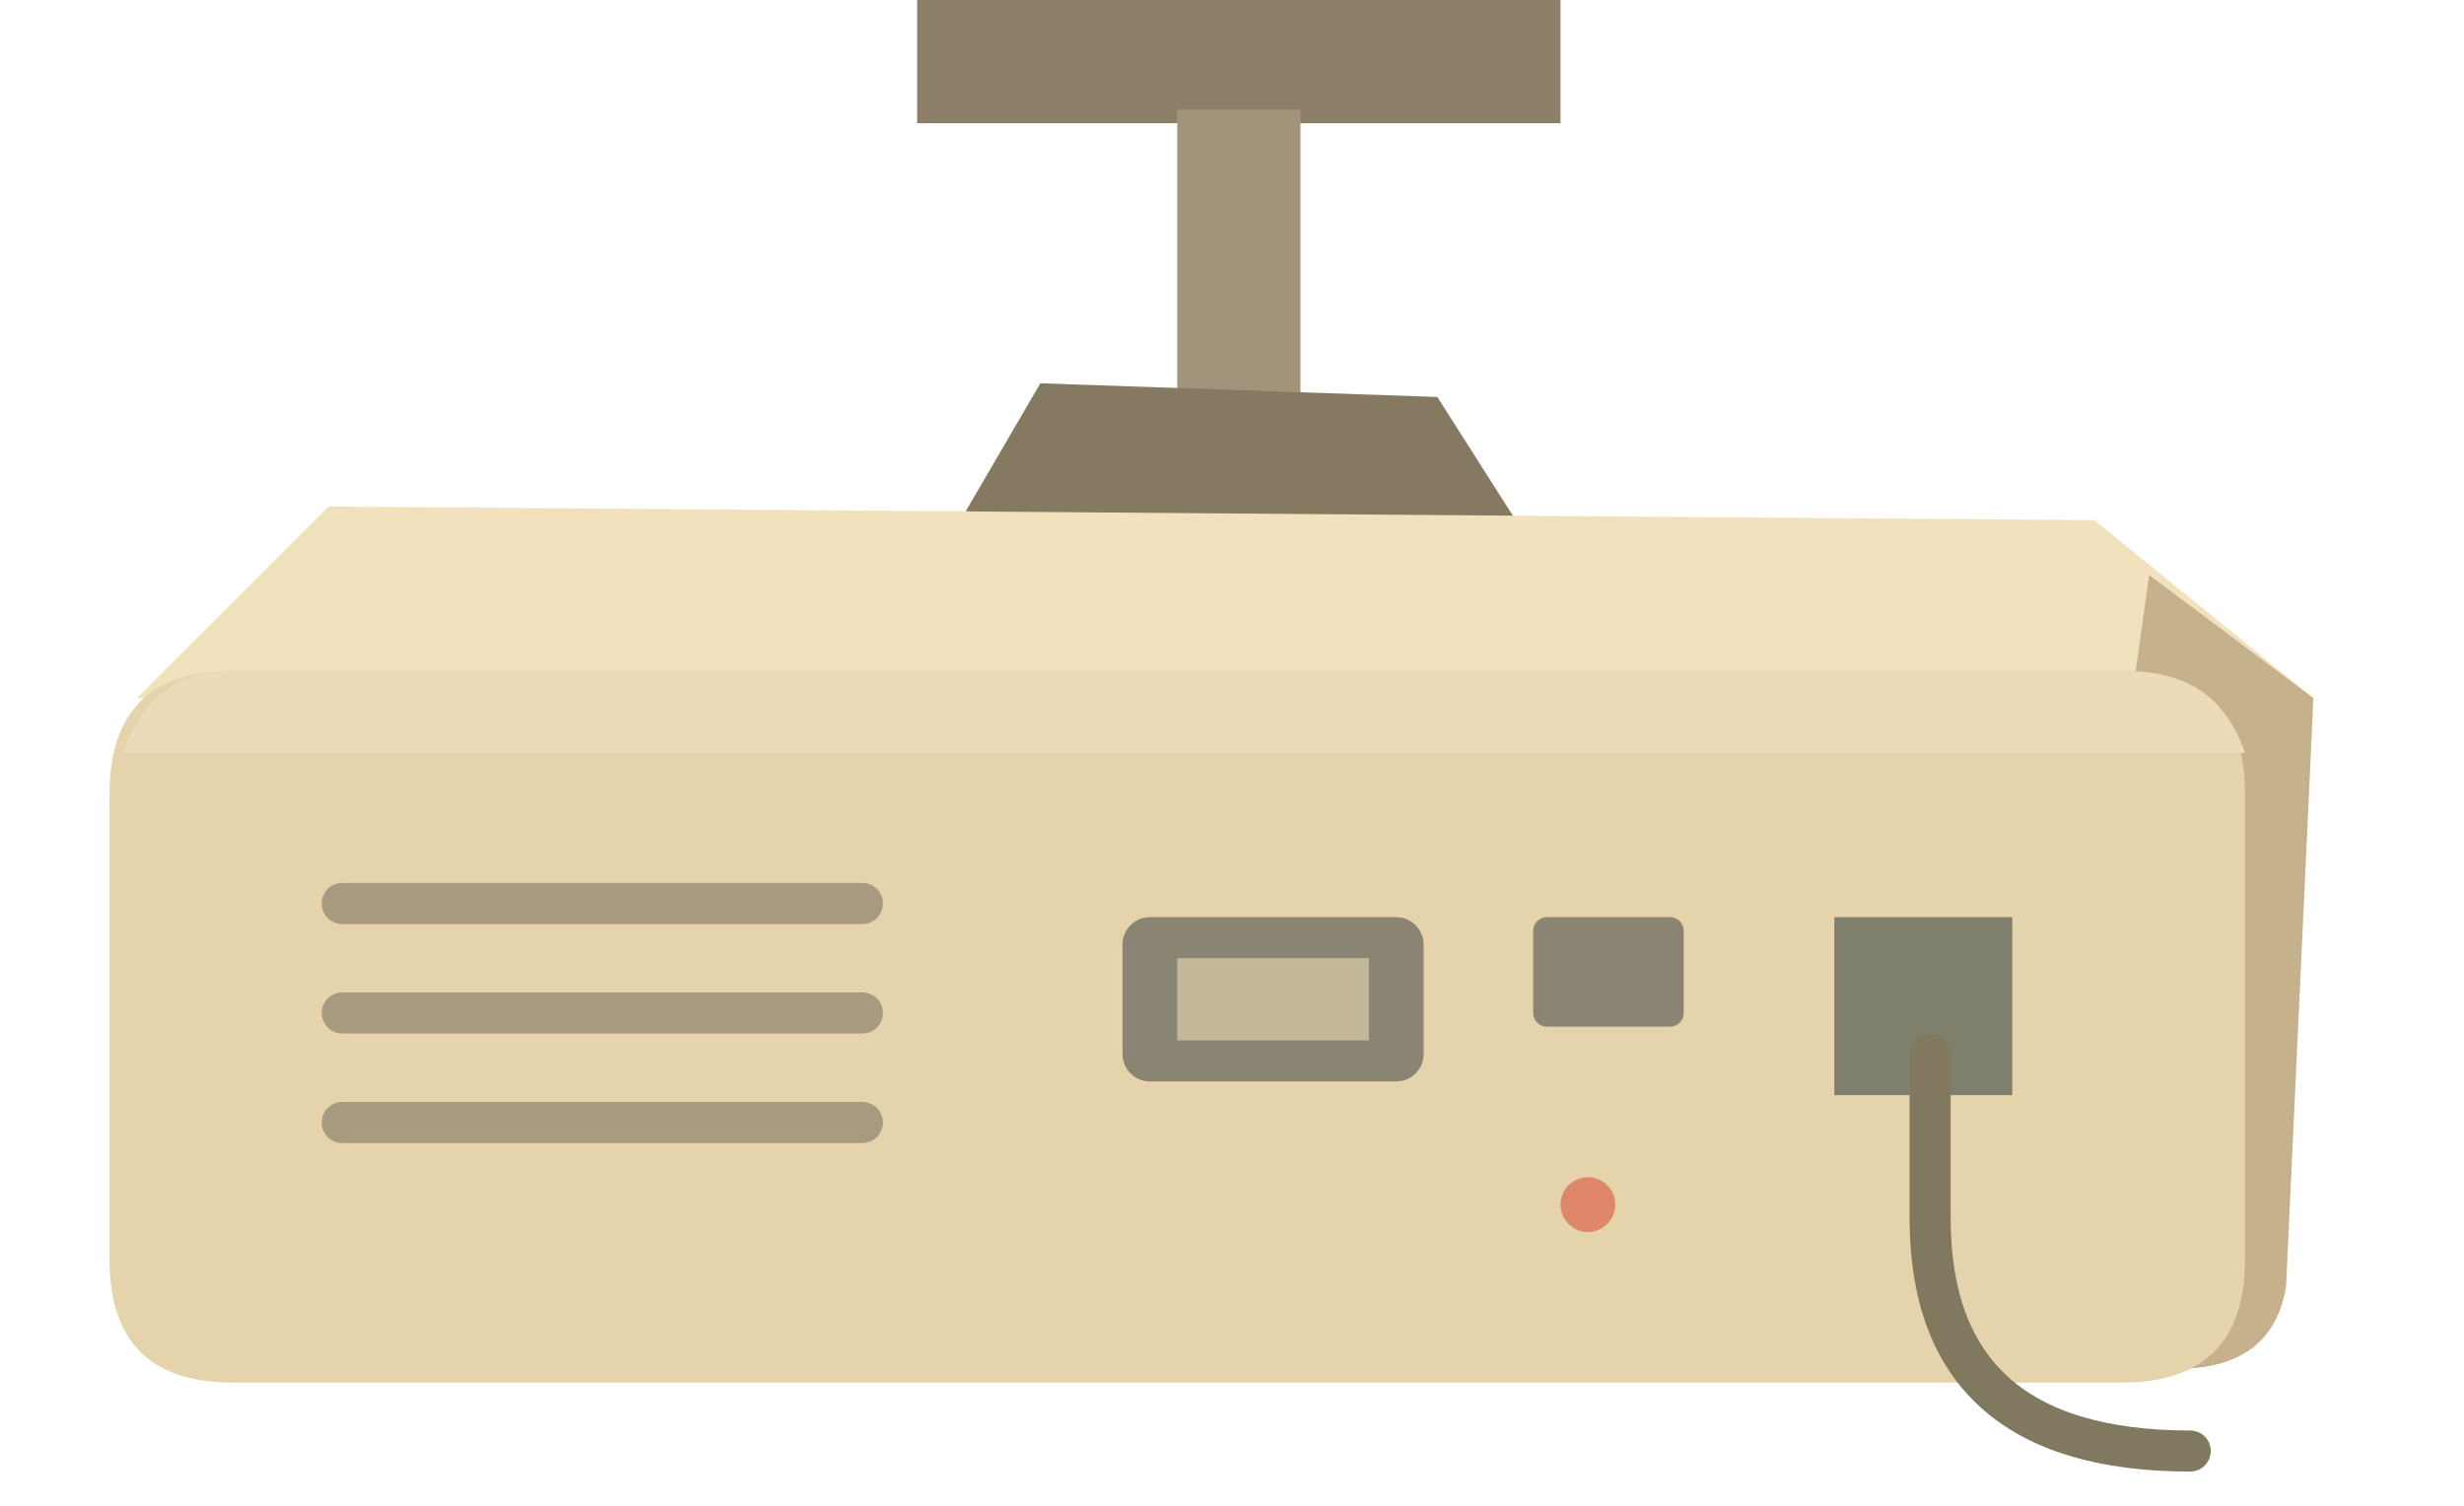
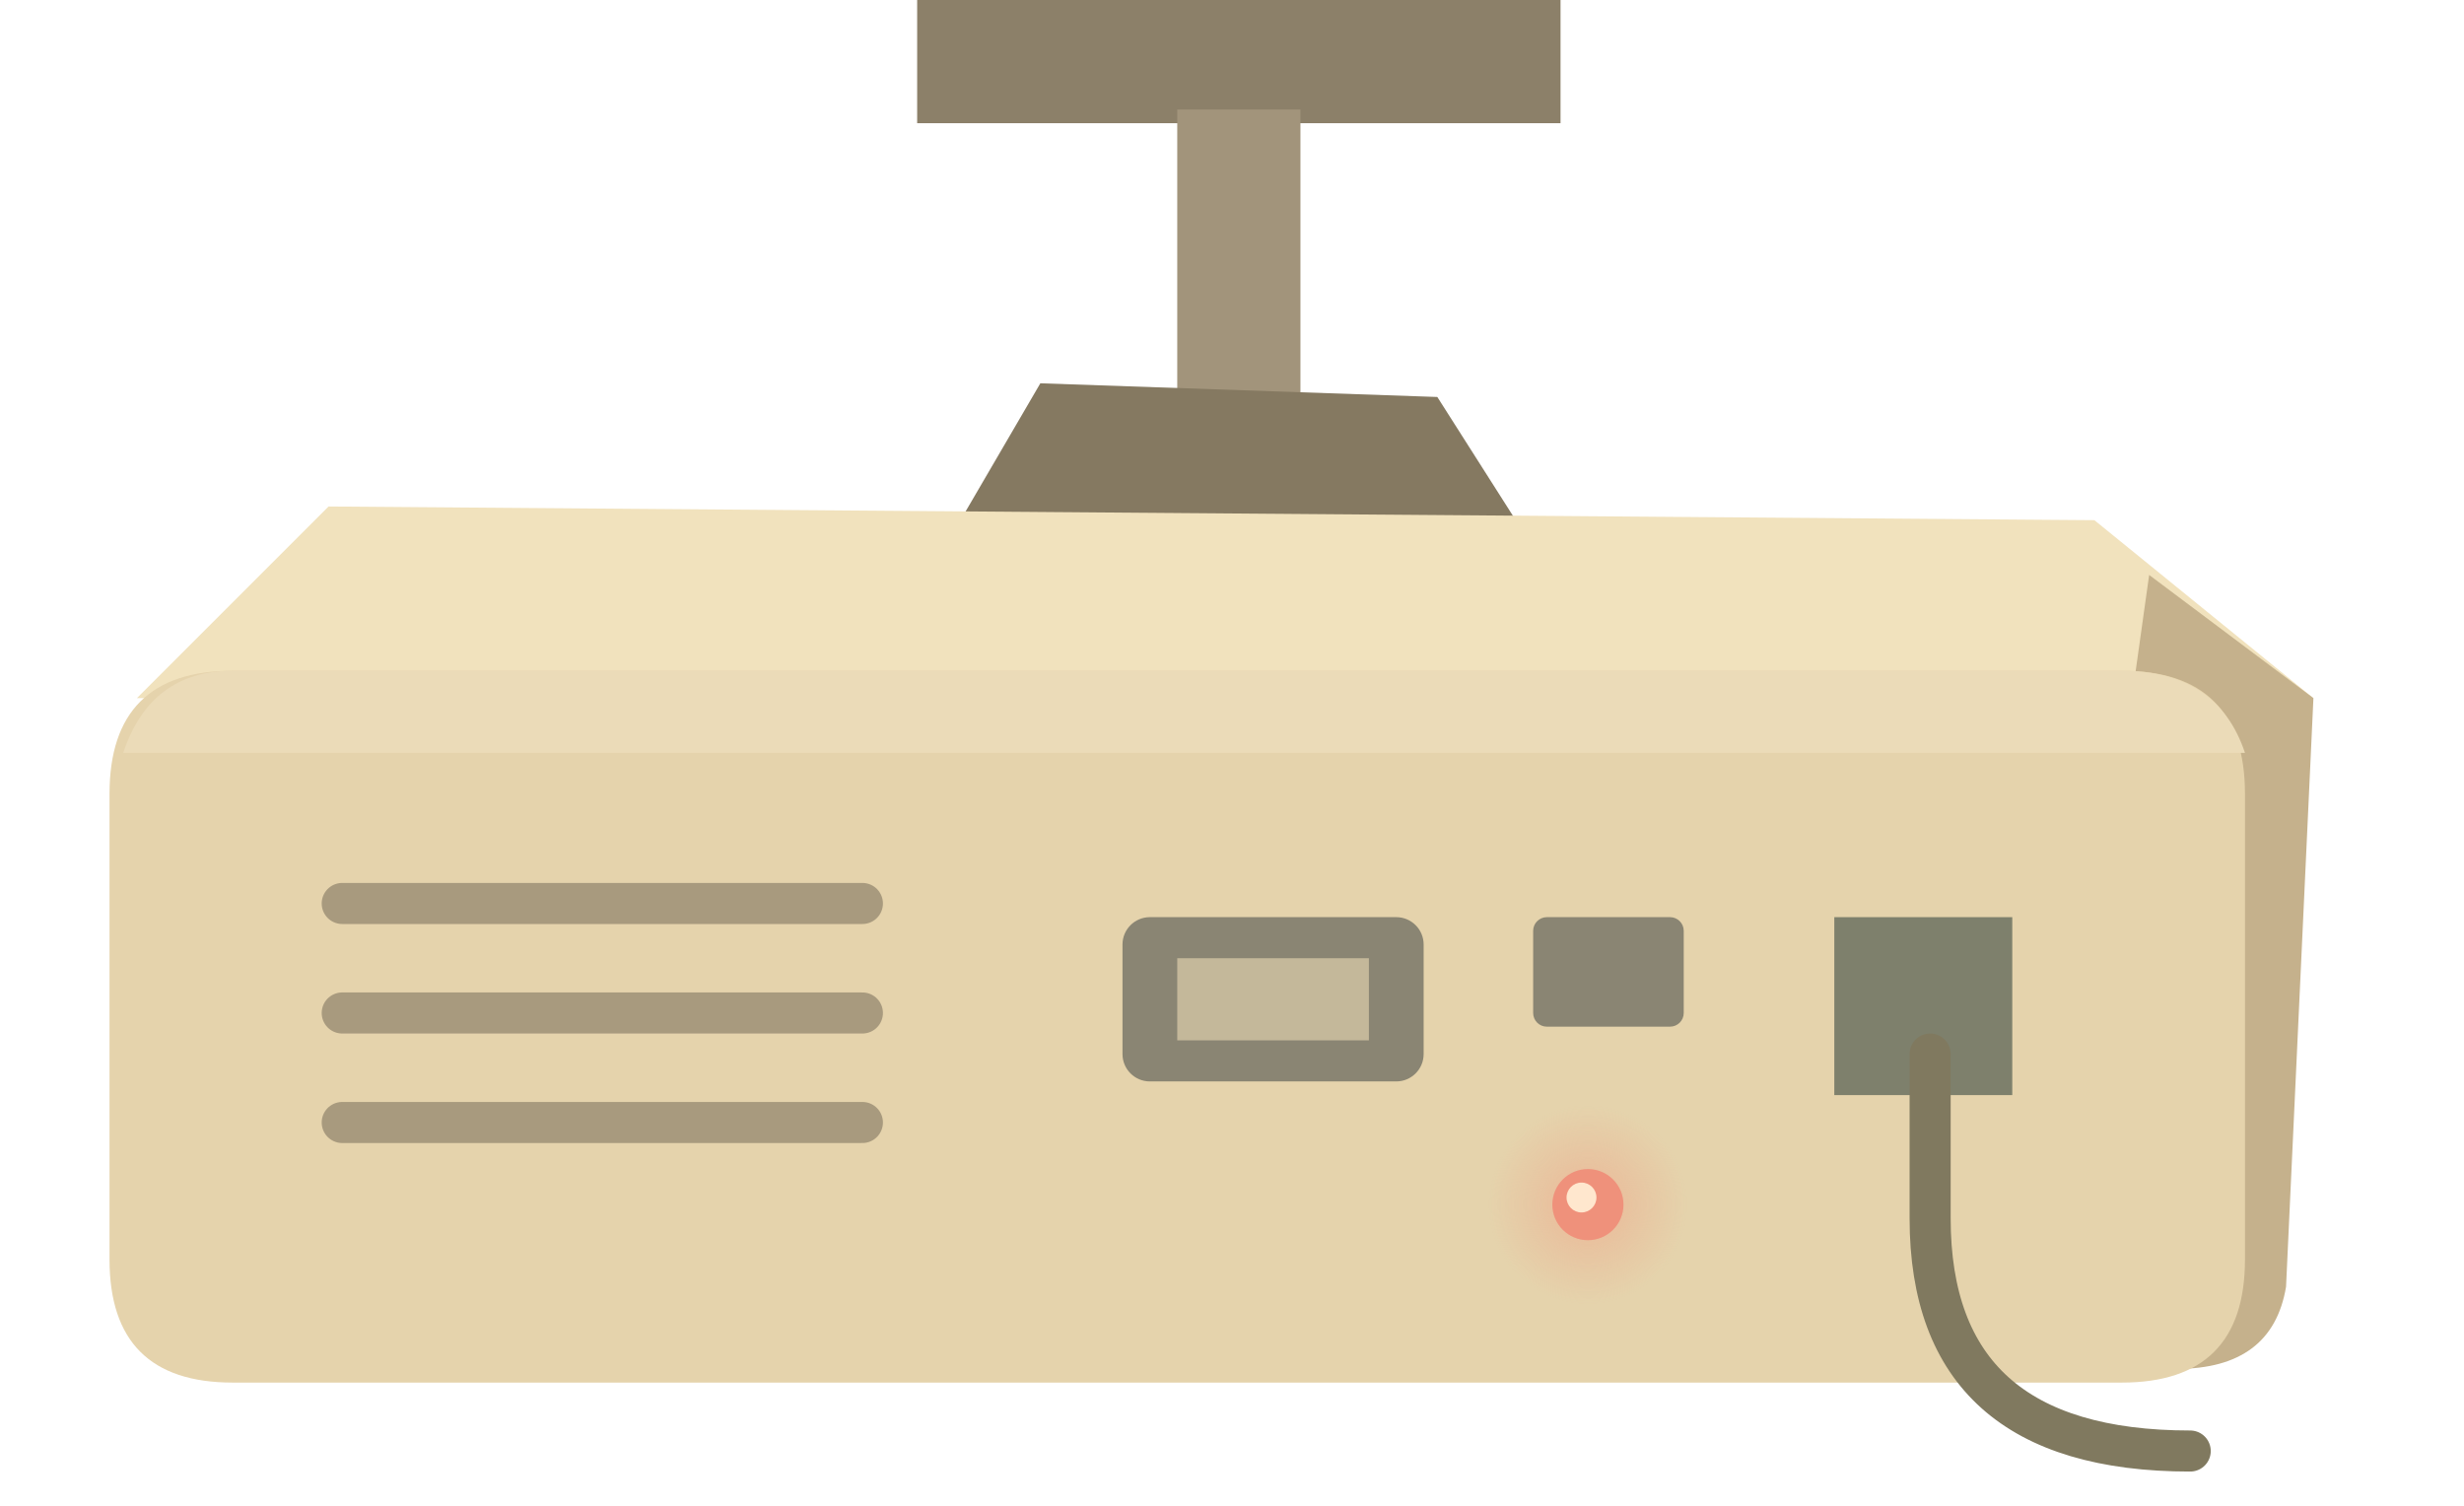
<svg xmlns="http://www.w3.org/2000/svg" viewBox="0 0 180 110">
  <path fill="#8c8069" d="M67 0h47v9H67z" />
  <path fill="#a2947b" d="M86 8h9v24h-9z" />
  <path fill="#857961" d="m76 28 29 1 7 11H69z" />
  <path fill="#f1e2bd" d="m24 37 129 1 16 13H10z" />
  <path fill="#c5b18c" d="m157 42 12 9-2 43q-1 6-8 6l-10-1z" />
  <path fill="#e5d3ac" d="M17 49h138q9 0 9 9v34q0 9-9 9H17q-9 0-9-9V58q0-9 9-9z" />
  <path fill="#ebdbb8" d="M17 49h138q7 0 9 6H9q2-6 8-6z" />
  <g stroke="#a89a7e" stroke-width="3" stroke-linecap="round">
    <path d="M25 66h38m-38 8h38m-38 8h38" />
  </g>
  <rect x="82" y="67" width="22" height="12" rx="2" fill="#8a8573" />
  <path fill="#c4b89a" d="M86 70h14v6H86z" />
  <rect x="112" y="67" width="11" height="8" rx="1" fill="#8a8573" />
  <path fill="#7e806c" d="M134 67h13v13h-13z" />
-   <circle cx="116" cy="88" r="2" fill="#df8768" />
+   <defs>
+     <radialGradient id="record-light">
+       <stop stop-color="#f6a78e" stop-opacity=".55" />
+       <stop offset=".48" stop-color="#f0967d" stop-opacity=".23" />
+       <stop offset="1" stop-color="#f0967d" stop-opacity="0" />
+     </radialGradient>
+   </defs>
+   <circle cx="116" cy="88" r="7.28" fill="url(#record-light)" />
+   <circle cx="116" cy="88" r="2.6" fill="#ef917b" />
+   <circle cx="115.532" cy="87.48" r="1.092" fill="#ffe7ce" />
  <path d="M141 77v12q0 17 19 17" fill="none" stroke="#80795f" stroke-width="3" stroke-linecap="round" />
</svg>
